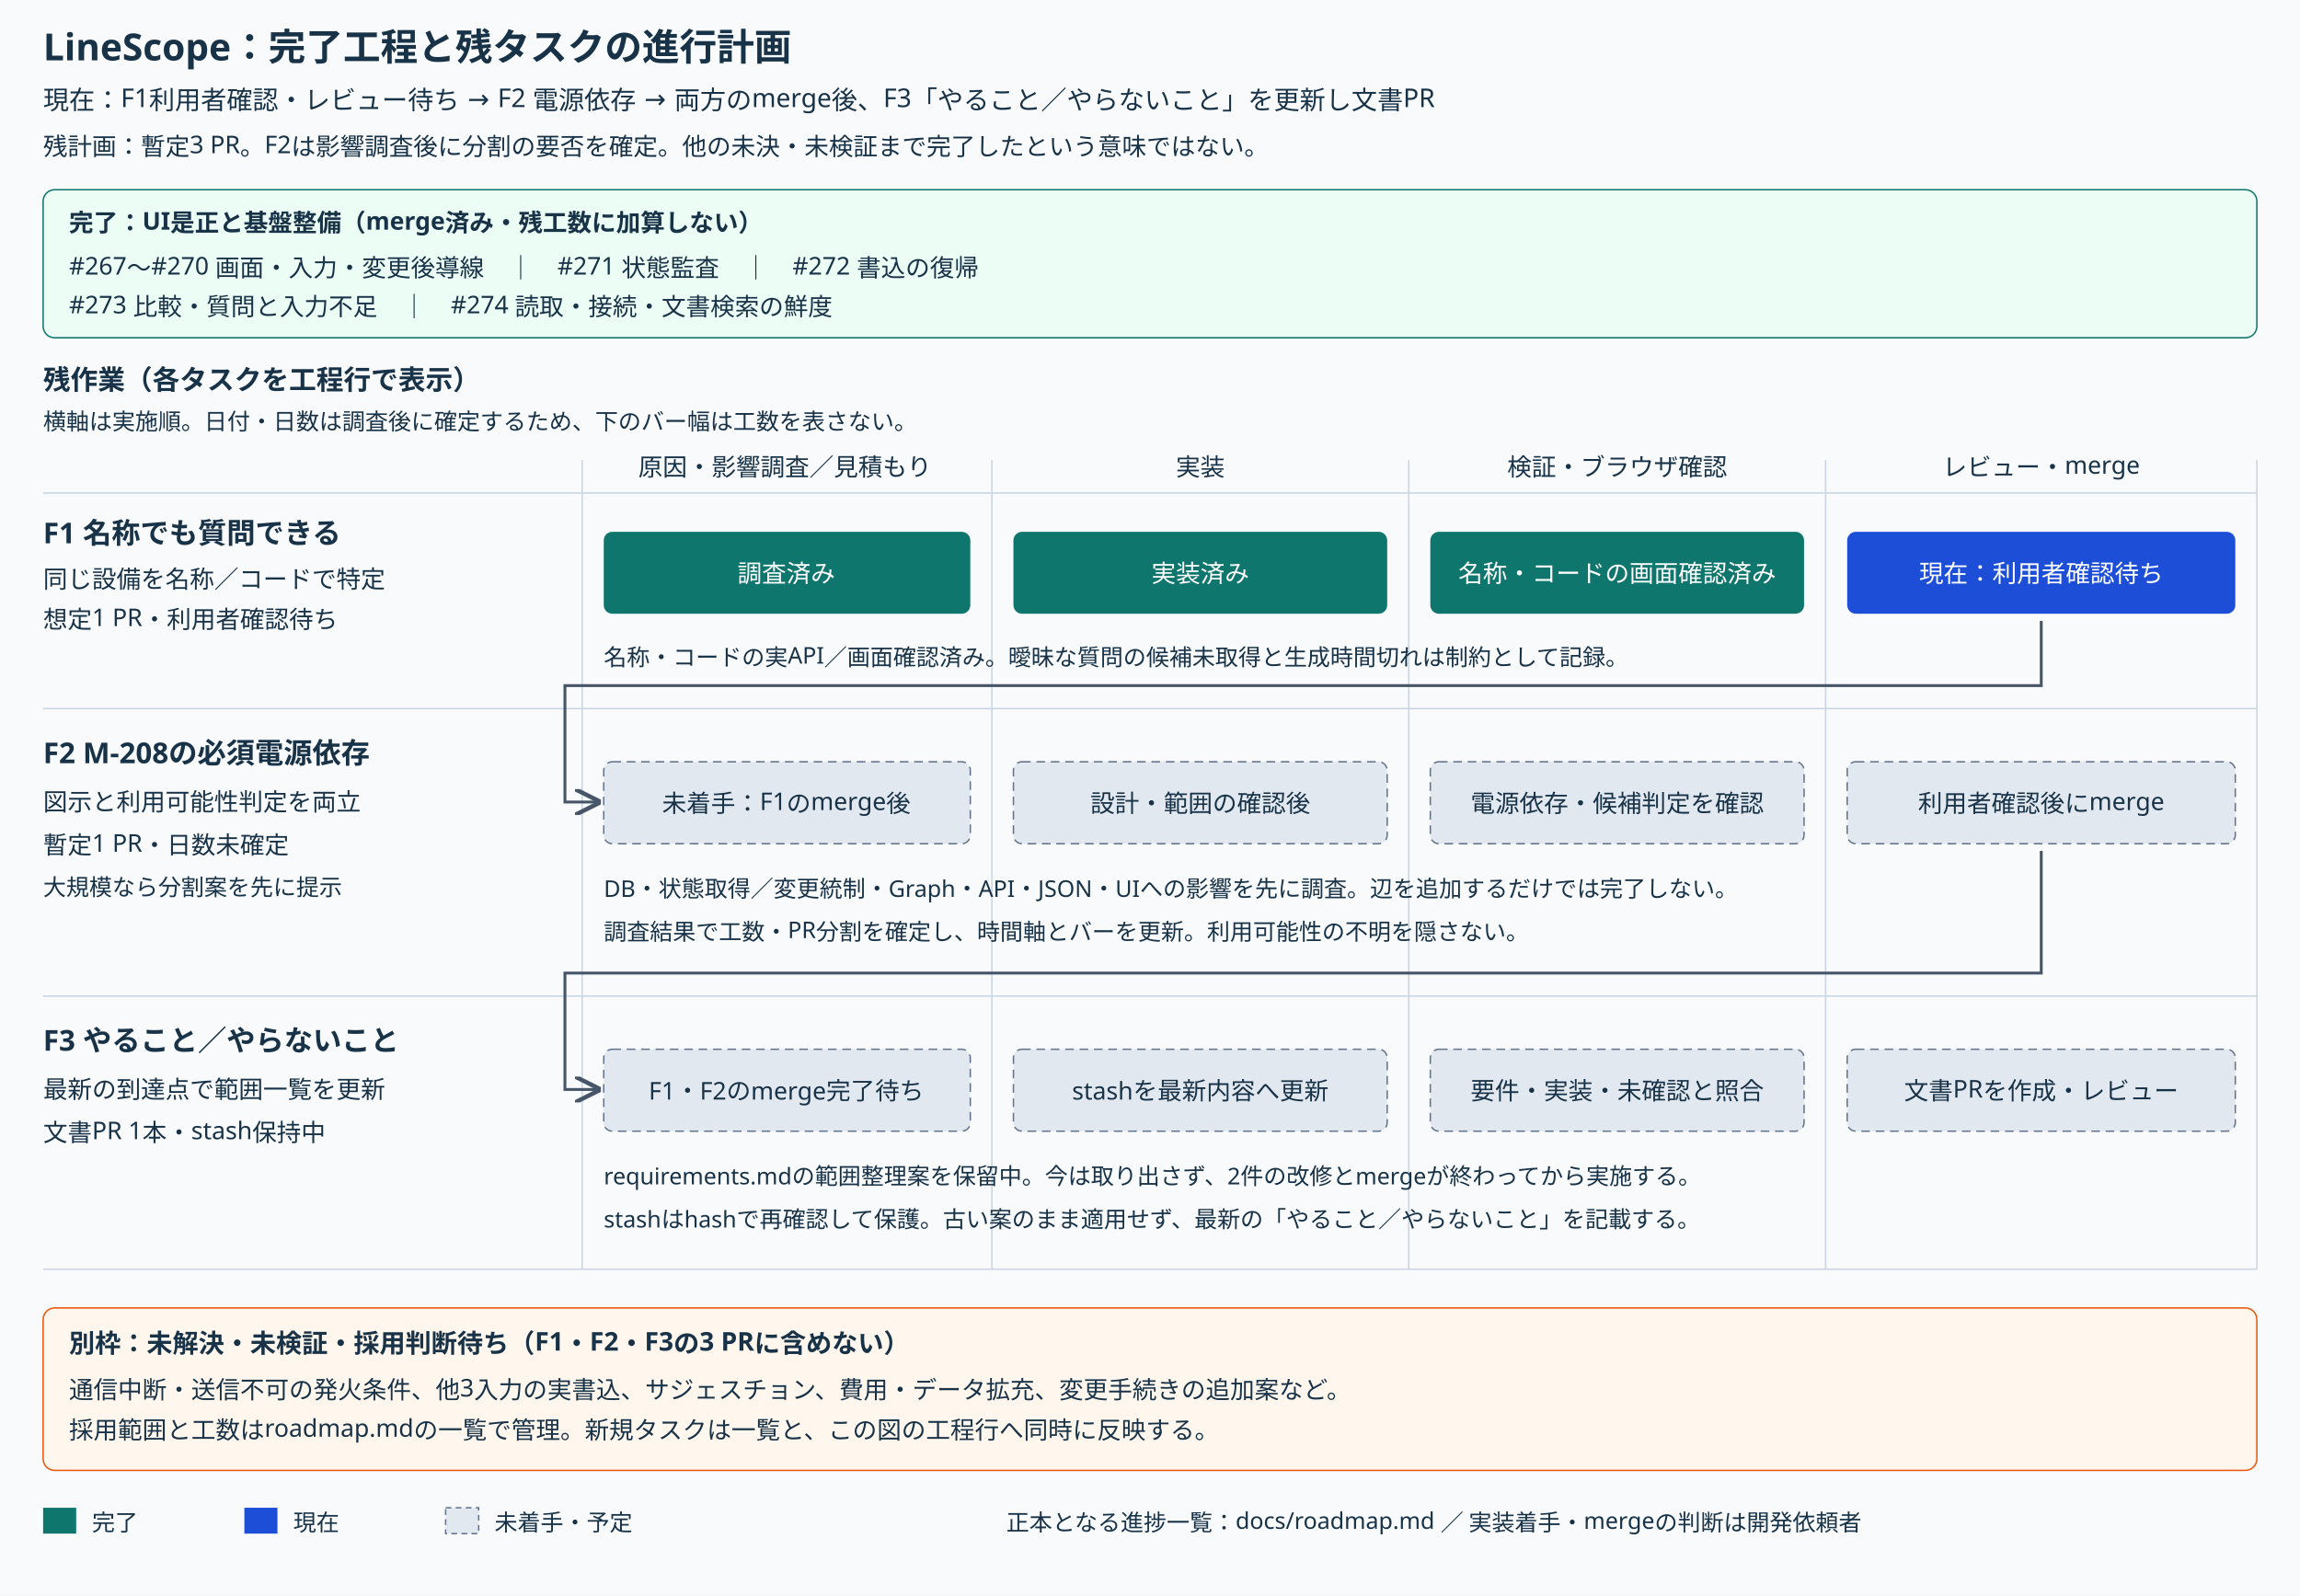
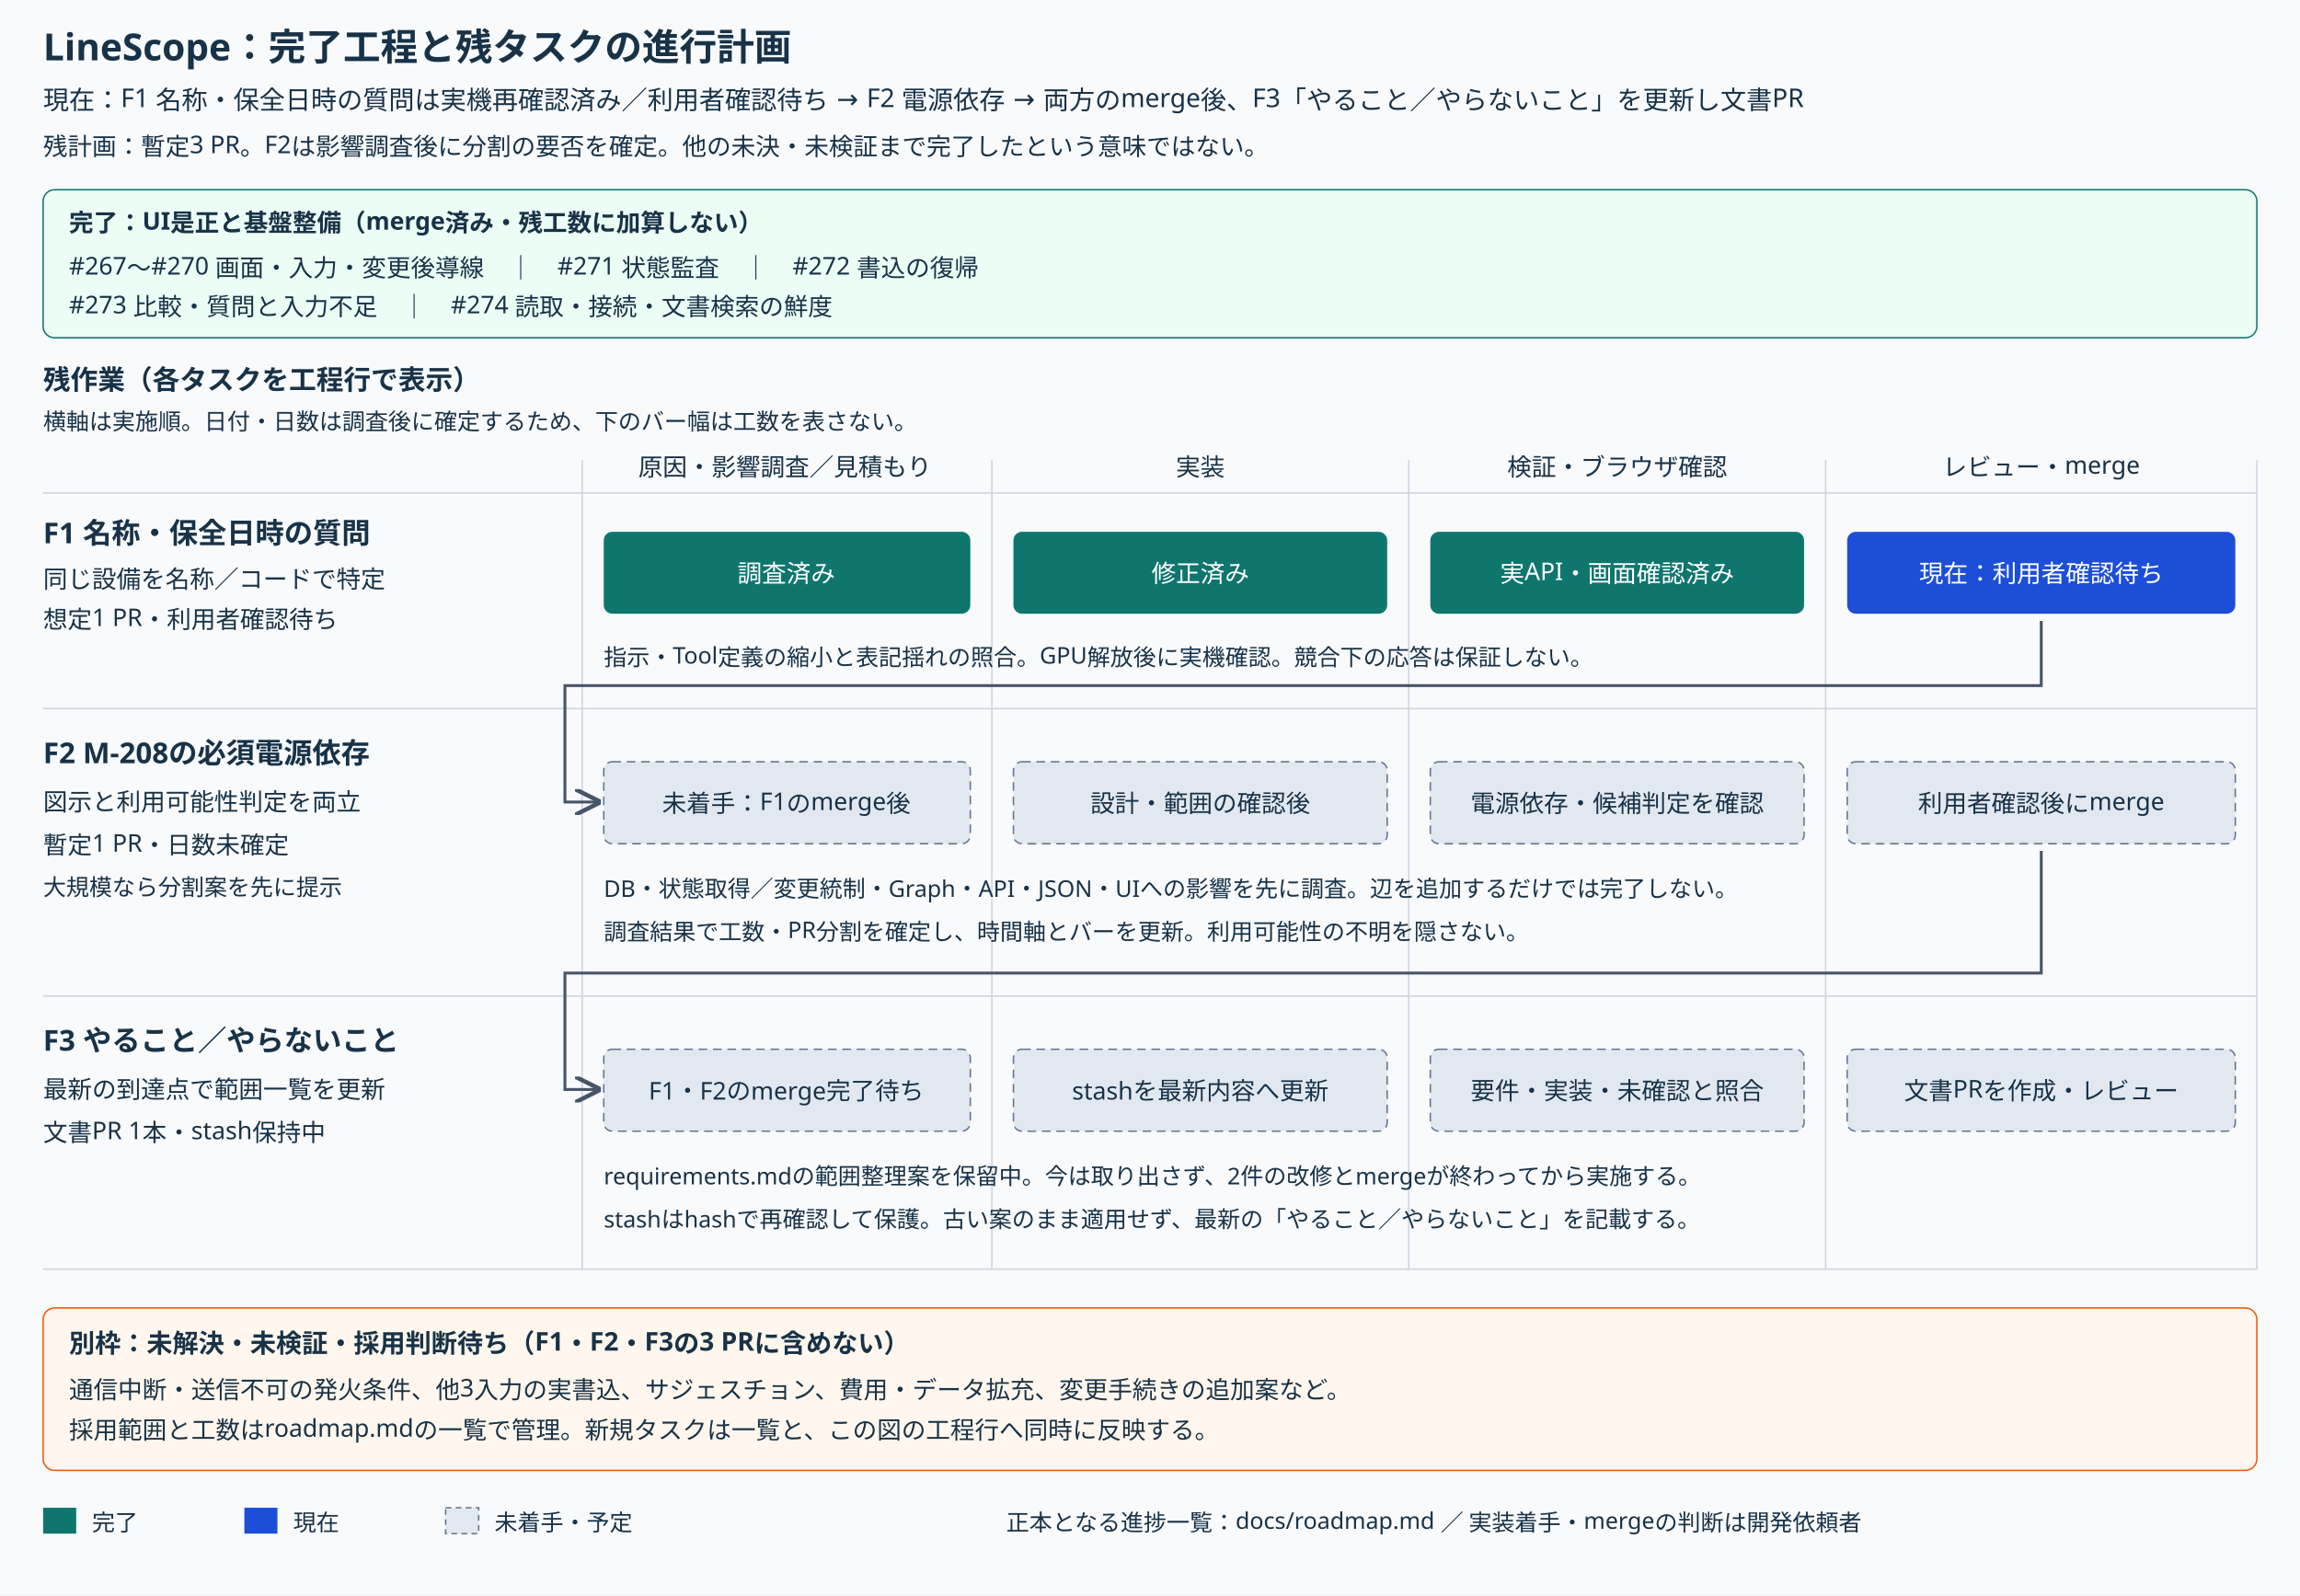
<svg xmlns="http://www.w3.org/2000/svg" width="1600" height="1110" viewBox="0 0 1600 1110" role="img" aria-labelledby="title desc">
  <defs>
    <marker id="arrow" markerWidth="9" markerHeight="9" refX="8" refY="4.5" orient="auto">
      <path d="M0 0L9 4.5L0 9" fill="none" stroke="#475569" stroke-width="1.5" />
    </marker>
  </defs>
  <rect width="1600" height="1110" fill="#f8fafc" />
  <g font-family="sans-serif" fill="#183247">
    <text x="30" y="42" font-size="26" font-weight="bold">LineScope：完了工程と残タスクの進行計画</text>
-     <text x="30" y="76" font-size="18">現在：F1利用者確認・レビュー待ち → F2 電源依存 → 両方のmerge後、F3「やること／やらないこと」を更新し文書PR</text>
+     <text x="30" y="76" font-size="18">現在：F1 名称・保全日時の質問は実機再確認済み／利用者確認待ち → F2 電源依存 → 両方のmerge後、F3「やること／やらないこと」を更新し文書PR</text>
    <text x="30" y="108" font-size="17">残計画：暫定3 PR。F2は影響調査後に分割の要否を確定。他の未決・未検証まで完了したという意味ではない。</text>
    <g font-size="17">
      <rect x="30" y="132" width="1540" height="103" rx="8" fill="#ecfdf5" stroke="#0f766e" />
      <text x="48" y="161" font-weight="bold">完了：UI是正と基盤整備（merge済み・残工数に加算しない）</text>
      <text x="48" y="191">#267〜#270 画面・入力・変更後導線　｜　#271 状態監査　｜　#272 書込の復帰</text>
      <text x="48" y="218">#273 比較・質問と入力不足　｜　#274 読取・接続・文書検索の鮮度</text>
    </g>
    <text x="30" y="271" font-size="19" font-weight="bold">残作業（各タスクを工程行で表示）</text>
    <text x="30" y="299" font-size="16">横軸は実施順。日付・日数は調査後に確定するため、下のバー幅は工数を表さない。</text>
    <g stroke="#cbd5e1">
      <path d="M30 343H1570 M30 493H1570 M30 693H1570 M30 883H1570" />
      <path d="M405 320V883 M690 320V883 M980 320V883 M1270 320V883 M1570 320V883" />
    </g>
    <g font-size="17" text-anchor="middle">
      <text x="546" y="331">原因・影響調査／見積もり</text>
      <text x="835" y="331">実装</text>
      <text x="1125" y="331">検証・ブラウザ確認</text>
      <text x="1420" y="331">レビュー・merge</text>
    </g>
-     <text x="30" y="378" font-size="20" font-weight="bold">F1 名称でも質問できる</text>
+     <text x="30" y="378" font-size="20" font-weight="bold">F1 名称・保全日時の質問</text>
    <text x="30" y="409" font-size="17">同じ設備を名称／コードで特定</text>
    <text x="30" y="437" font-size="17">想定1 PR・利用者確認待ち</text>
    <rect x="420" y="370" width="255" height="57" rx="6" fill="#0f766e" />
    <g stroke="none">
      <rect x="705" y="370" width="260" height="57" rx="6" fill="#0f766e" />
      <rect x="995" y="370" width="260" height="57" rx="6" fill="#0f766e" />
      <rect x="1285" y="370" width="270" height="57" rx="6" fill="#1d4ed8" />
    </g>
    <g font-size="17" text-anchor="middle">
      <text x="547" y="405" fill="white">調査済み</text>
-       <text x="835" y="405" fill="white">実装済み</text>
-       <text x="1125" y="405" fill="white">名称・コードの画面確認済み</text>
+       <text x="835" y="405" fill="white">修正済み</text>
+       <text x="1125" y="405" fill="white">実API・画面確認済み</text>
      <text x="1420" y="405" fill="white">現在：利用者確認待ち</text>
    </g>
-     <text x="420" y="463" font-size="16">名称・コードの実API／画面確認済み。曖昧な質問の候補未取得と生成時間切れは制約として記録。</text>
+     <text x="420" y="463" font-size="16">指示・Tool定義の縮小と表記揺れの照合。GPU解放後に実機確認。競合下の応答は保証しない。</text>
    <path d="M1420 432V477H393V558H416" fill="none" stroke="#475569" stroke-width="2" marker-end="url(#arrow)" />
    <text x="30" y="531" font-size="20" font-weight="bold">F2 M-208の必須電源依存</text>
    <text x="30" y="564" font-size="17">図示と利用可能性判定を両立</text>
    <text x="30" y="594" font-size="17">暫定1 PR・日数未確定</text>
    <text x="30" y="623" font-size="16">大規模なら分割案を先に提示</text>
    <g fill="#e2e8f0" stroke="#64748b" stroke-dasharray="6 4">
      <rect x="420" y="530" width="255" height="57" rx="6" />
      <rect x="705" y="530" width="260" height="57" rx="6" />
      <rect x="995" y="530" width="260" height="57" rx="6" />
      <rect x="1285" y="530" width="270" height="57" rx="6" />
    </g>
    <g font-size="17" text-anchor="middle">
      <text x="547" y="565">未着手：F1のmerge後</text>
      <text x="835" y="565">設計・範囲の確認後</text>
      <text x="1125" y="565">電源依存・候補判定を確認</text>
      <text x="1420" y="565">利用者確認後にmerge</text>
    </g>
    <text x="420" y="624" font-size="16">DB・状態取得／変更統制・Graph・API・JSON・UIへの影響を先に調査。辺を追加するだけでは完了しない。</text>
    <text x="420" y="654" font-size="16">調査結果で工数・PR分割を確定し、時間軸とバーを更新。利用可能性の不明を隠さない。</text>
    <path d="M1420 592V677H393V758H416" fill="none" stroke="#475569" stroke-width="2" marker-end="url(#arrow)" />
    <text x="30" y="731" font-size="20" font-weight="bold">F3 やること／やらないこと</text>
    <text x="30" y="764" font-size="17">最新の到達点で範囲一覧を更新</text>
    <text x="30" y="794" font-size="17">文書PR 1本・stash保持中</text>
    <g fill="#e2e8f0" stroke="#64748b" stroke-dasharray="6 4">
      <rect x="420" y="730" width="255" height="57" rx="6" />
      <rect x="705" y="730" width="260" height="57" rx="6" />
      <rect x="995" y="730" width="260" height="57" rx="6" />
      <rect x="1285" y="730" width="270" height="57" rx="6" />
    </g>
    <g font-size="17" text-anchor="middle">
      <text x="547" y="765">F1・F2のmerge完了待ち</text>
      <text x="835" y="765">stashを最新内容へ更新</text>
      <text x="1125" y="765">要件・実装・未確認と照合</text>
      <text x="1420" y="765">文書PRを作成・レビュー</text>
    </g>
    <text x="420" y="824" font-size="16">requirements.mdの範囲整理案を保留中。今は取り出さず、2件の改修とmergeが終わってから実施する。</text>
    <text x="420" y="854" font-size="16">stashはhashで再確認して保護。古い案のまま適用せず、最新の「やること／やらないこと」を記載する。</text>
    <rect x="30" y="910" width="1540" height="113" rx="8" fill="#fff7ed" stroke="#ea580c" />
    <text x="48" y="941" font-size="18" font-weight="bold">別枠：未解決・未検証・採用判断待ち（F1・F2・F3の3 PRに含めない）</text>
    <text x="48" y="973" font-size="17">通信中断・送信不可の発火条件、他3入力の実書込、サジェスチョン、費用・データ拡充、変更手続きの追加案など。</text>
    <text x="48" y="1001" font-size="17">採用範囲と工数はroadmap.mdの一覧で管理。新規タスクは一覧と、この図の工程行へ同時に反映する。</text>
    <g font-size="16">
      <rect x="30" y="1049" width="23" height="18" fill="#0f766e" />
      <text x="64" y="1065">完了</text>
      <rect x="170" y="1049" width="23" height="18" fill="#1d4ed8" />
      <text x="204" y="1065">現在</text>
      <rect x="310" y="1049" width="23" height="18" fill="#e2e8f0" stroke="#64748b" stroke-dasharray="4 3" />
      <text x="344" y="1065">未着手・予定</text>
      <text x="700" y="1065">正本となる進捗一覧：docs/roadmap.md ／ 実装着手・mergeの判断は開発依頼者</text>
    </g>
  </g>
</svg>
